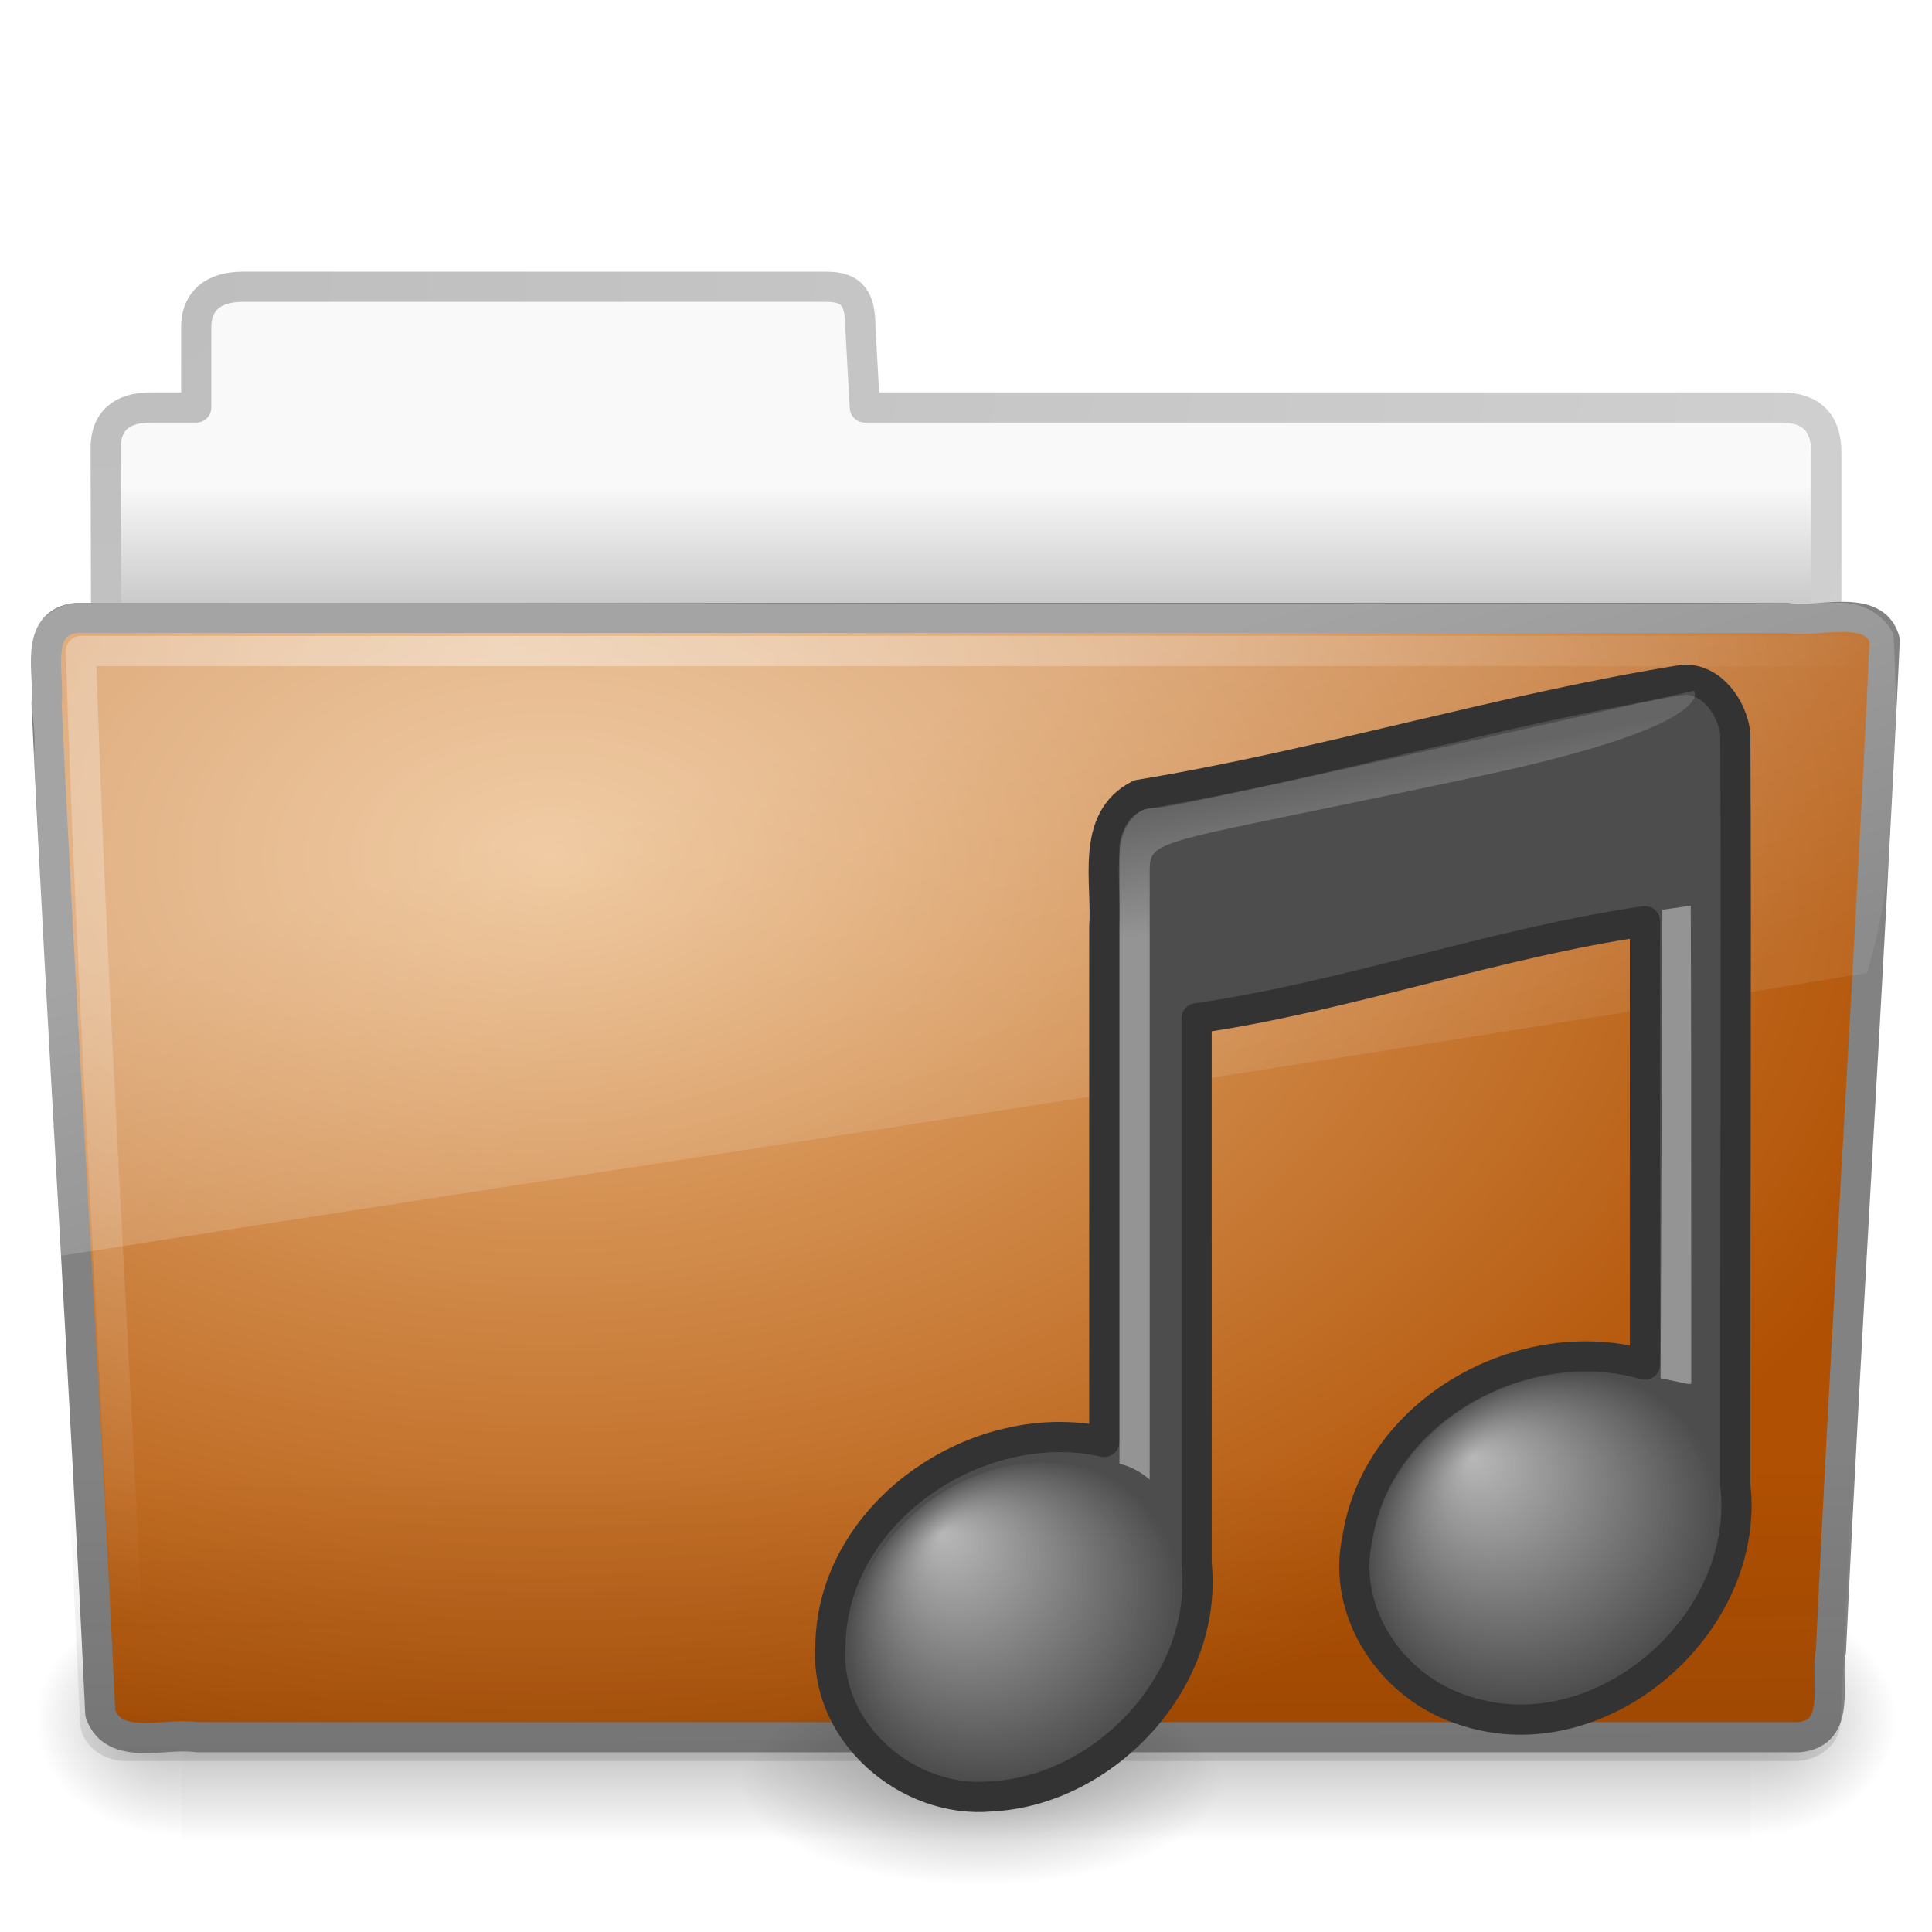
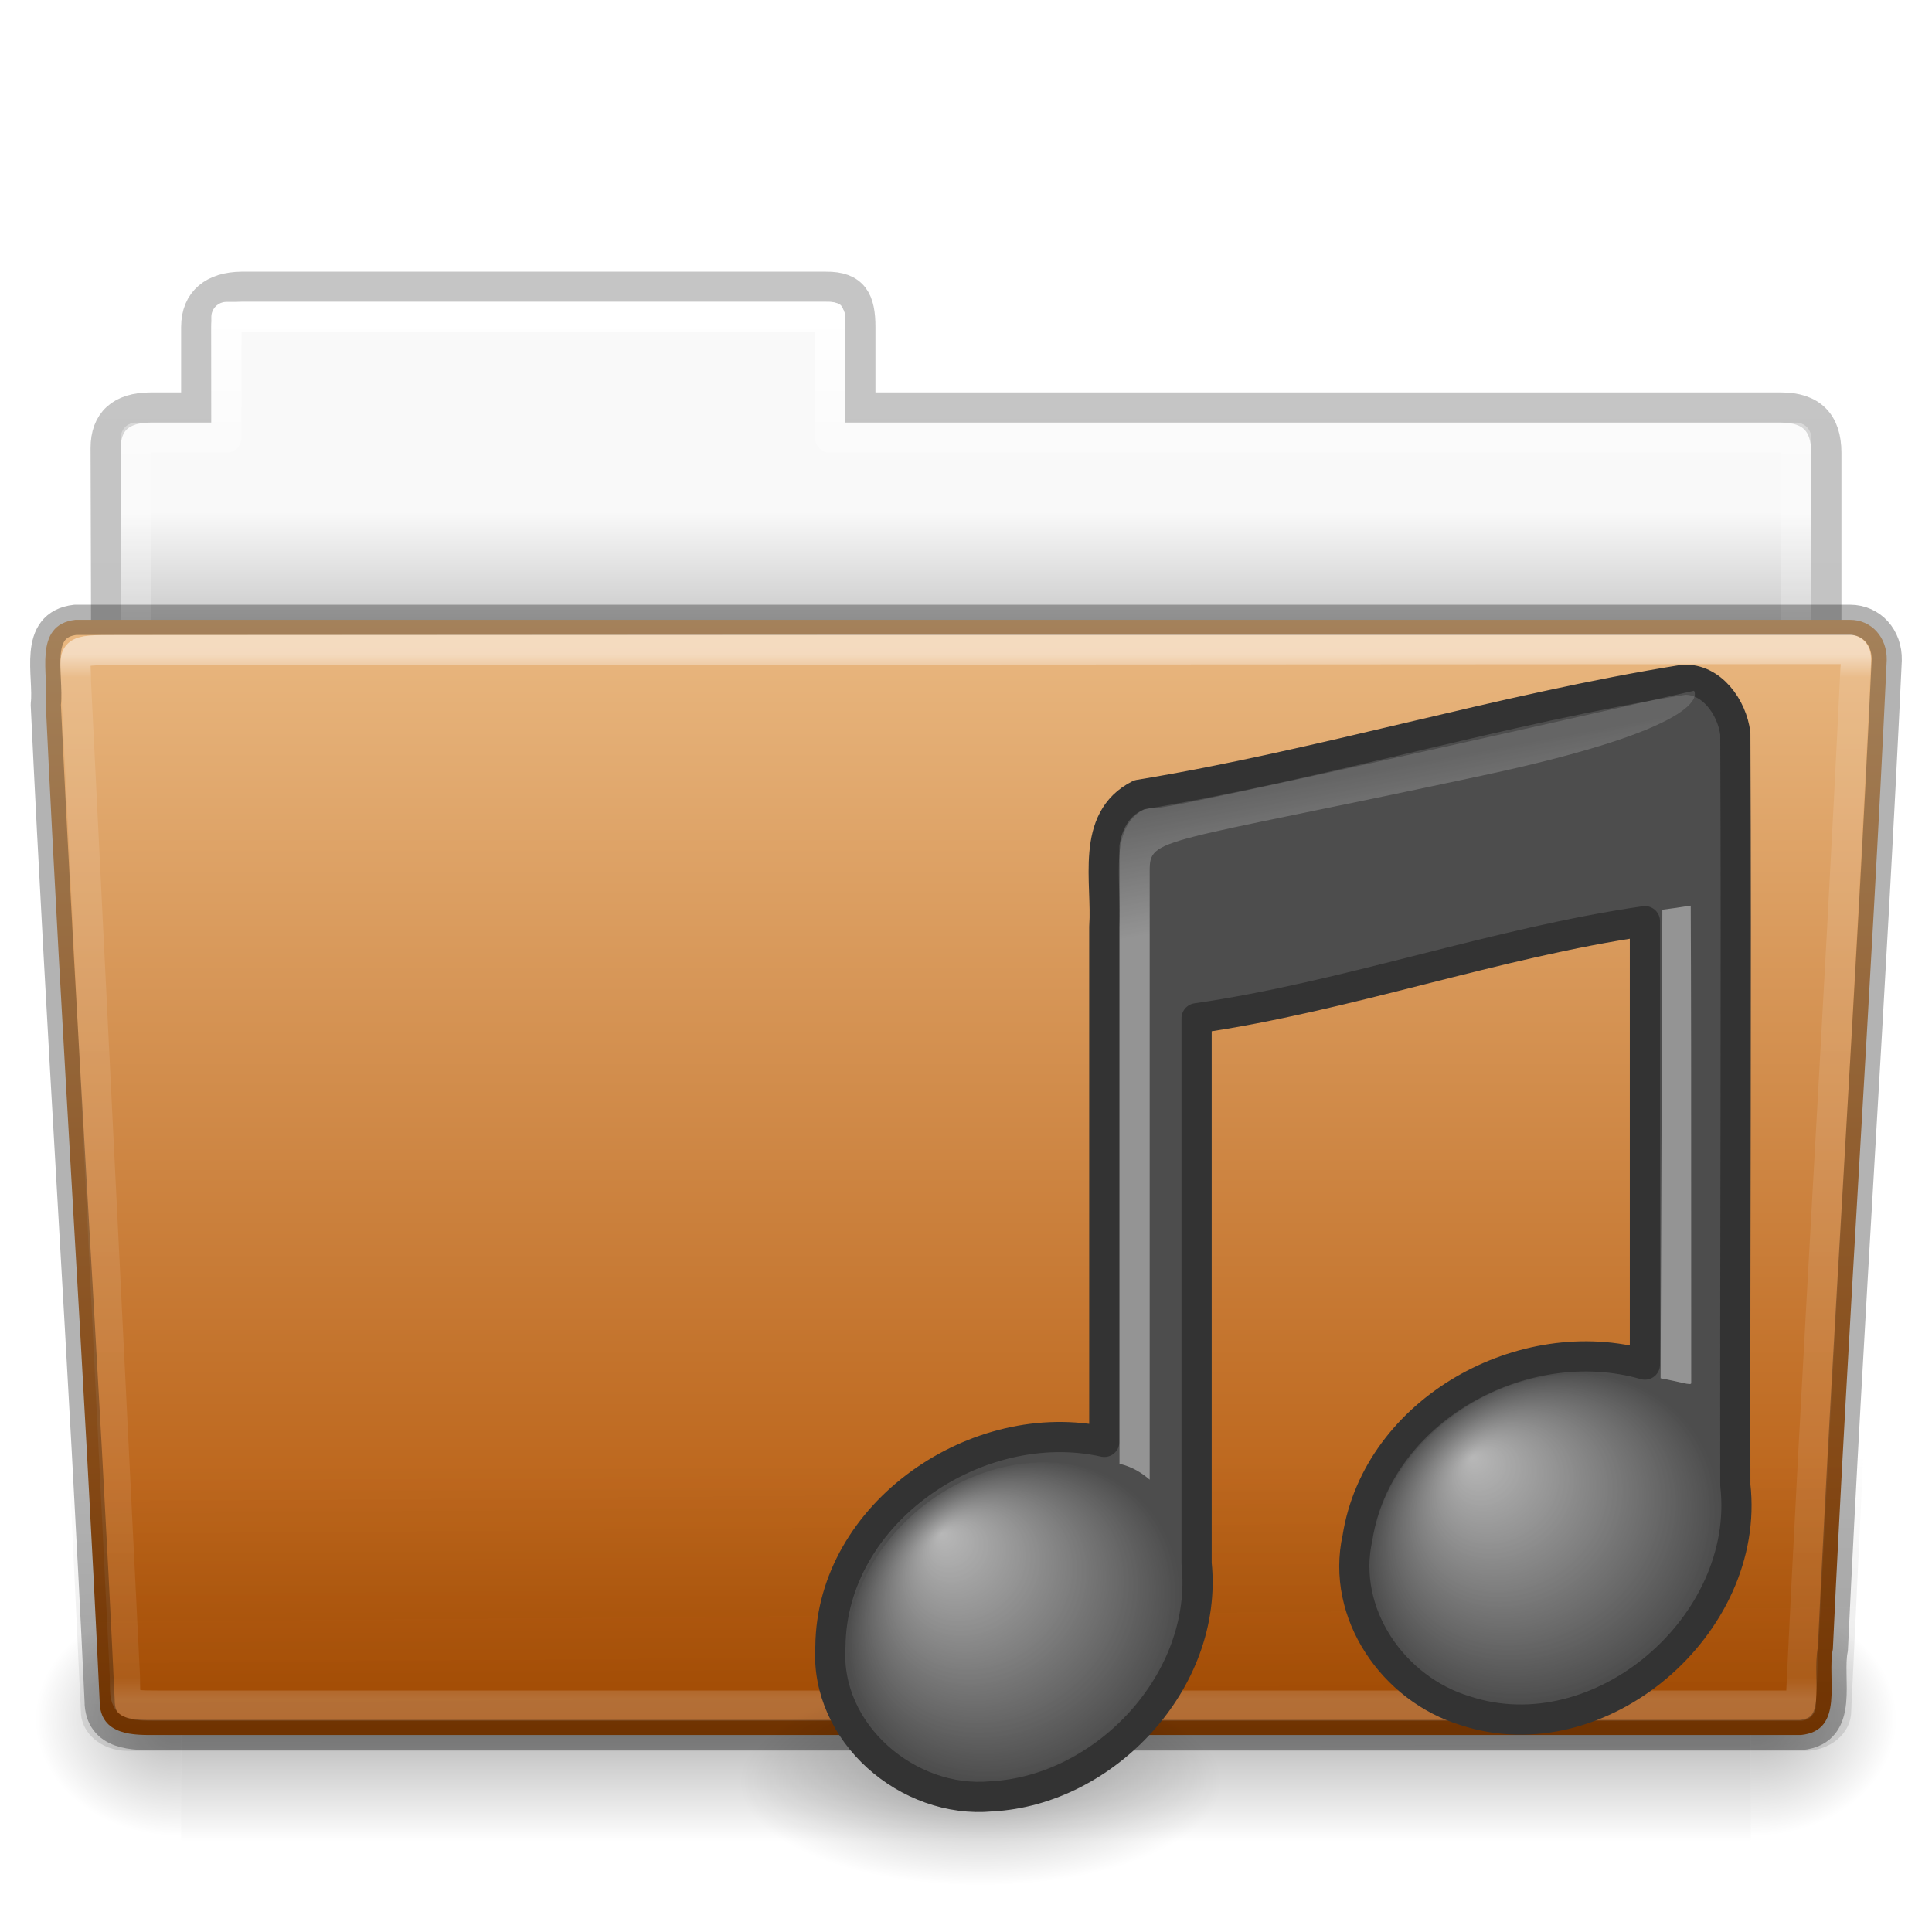
- <svg xmlns="http://www.w3.org/2000/svg" xmlns:xlink="http://www.w3.org/1999/xlink" version="1.0" width="64" height="64" id="svg3415">
-   <defs id="defs3417">
+ <svg xmlns="http://www.w3.org/2000/svg" xmlns:xlink="http://www.w3.org/1999/xlink" width="64px" height="64px" id="svg23322" version="1.1">
+   <defs id="defs23324">
+     <linearGradient xlink:href="#linearGradient8272-8-8" id="linearGradient5640" gradientUnits="userSpaceOnUse" gradientTransform="matrix(1.321028,0,0,1.26798,-70.73077,0.1738125)" x1="97.539" y1="16.962" x2="97.539" y2="44.261" />
+     <linearGradient id="linearGradient8272-8-8">
+       <stop offset="0" style="stop-color:#ffffff;stop-opacity:1" id="stop8274-4" />
+       <stop offset="0.022" style="stop-color:#ffffff;stop-opacity:0.235" id="stop8276-5" />
+       <stop offset="0.979" style="stop-color:#ffffff;stop-opacity:0.157" id="stop8278-0" />
+       <stop offset="1" style="stop-color:#ffffff;stop-opacity:0.392" id="stop8280-5-9" />
+     </linearGradient>
+     <linearGradient xlink:href="#linearGradient6129-963-697-142-998-580-273-9" id="linearGradient5646" gradientUnits="userSpaceOnUse" gradientTransform="matrix(1.54329,0,0,1.310345,-5.03918,0.3448325)" x1="22.935" y1="49.629" x2="22.809" y2="36.658" />
+     <linearGradient id="linearGradient6129-963-697-142-998-580-273-9">
+       <stop id="stop2661-3" style="stop-color:#0a0a0a;stop-opacity:0.498" offset="0" />
+       <stop id="stop2663-33" style="stop-color:#0a0a0a;stop-opacity:0" offset="1" />
+     </linearGradient>
+     <linearGradient xlink:href="#linearGradient4632-0-6-4-4-4" id="linearGradient5654" gradientUnits="userSpaceOnUse" gradientTransform="matrix(0.5041322,0,0,0.4933339,73.84275,-1.453288)" x1="-91" y1="44" x2="-91" y2="119.06" />
+     <linearGradient id="linearGradient4632-0-6-4-4-4">
+       <stop style="stop-color:#eab982;stop-opacity:1;" offset="0" id="stop4634-4-4-7-4" />
+       <stop style="stop-color:#b05001;stop-opacity:1;" offset="1" id="stop4636-3-1-5-9" />
+     </linearGradient>
+     <radialGradient xlink:href="#linearGradient5060-820-8" id="radialGradient5662" gradientUnits="userSpaceOnUse" gradientTransform="matrix(-0.04016195,0,0,0.0329426,30.20379,40.92132)" cx="605.714" cy="486.648" fx="605.714" fy="486.648" r="117.143" />
+     <linearGradient id="linearGradient5060-820-8">
+       <stop id="stop2681-37" style="stop-color:#000000;stop-opacity:1" offset="0" />
+       <stop id="stop2683-05" style="stop-color:#000000;stop-opacity:0" offset="1" />
+     </linearGradient>
+     <linearGradient xlink:href="#linearGradient5048-585-1" id="linearGradient5668" gradientUnits="userSpaceOnUse" gradientTransform="matrix(0.1076923,0,0,0.03294117,-6.9233,40.92219)" x1="302.857" y1="366.648" x2="302.857" y2="609.505" />
+     <linearGradient id="linearGradient5048-585-1">
+       <stop id="stop2667-0" style="stop-color:#000000;stop-opacity:0" offset="0" />
+       <stop id="stop2669-91" style="stop-color:#000000;stop-opacity:1" offset="0.5" />
+       <stop id="stop2671-6" style="stop-color:#000000;stop-opacity:0" offset="1" />
+     </linearGradient>
+     <radialGradient xlink:href="#linearGradient5060-820-8" id="radialGradient5674" gradientUnits="userSpaceOnUse" gradientTransform="matrix(0.04016195,0,0,0.0329426,33.79576,40.92132)" cx="605.714" cy="486.648" fx="605.714" fy="486.648" r="117.143" />
+     <linearGradient xlink:href="#linearGradient9235-9" id="linearGradient5680" gradientUnits="userSpaceOnUse" gradientTransform="matrix(1.274967,0,0,1.218292,-67.15941,-0.3392075)" x1="97.539" y1="8.81" x2="97.539" y2="44.261" />
+     <linearGradient id="linearGradient9235-9">
+       <stop id="stop9237-7" style="stop-color:#ffffff;stop-opacity:1" offset="0" />
+       <stop id="stop9239-2-3" style="stop-color:#ffffff;stop-opacity:0.235" offset="0.109" />
+       <stop id="stop9241-1" style="stop-color:#ffffff;stop-opacity:0.157" offset="0.979" />
+       <stop id="stop9243-5" style="stop-color:#ffffff;stop-opacity:0.392" offset="1" />
+     </linearGradient>
+     <linearGradient xlink:href="#linearGradient3104-8-8-97-4-6-11-5-5-1-0-5" id="linearGradient5686" gradientUnits="userSpaceOnUse" gradientTransform="matrix(1.056377,0,0,1.077055,69.97493,-2.529648)" x1="-51.786" y1="53.514" x2="-51.786" y2="3.634" />
+     <linearGradient id="linearGradient3104-8-8-97-4-6-11-5-5-1-0-5">
+       <stop offset="0" style="stop-color:#000000;stop-opacity:0.322" id="stop3106-5-4-3-5-0-2-1-0-1-2-7" />
+       <stop offset="1" style="stop-color:#000000;stop-opacity:0.278" id="stop3108-4-3-7-8-2-0-7-9-4-9-4-5" />
+     </linearGradient>
+     <linearGradient id="linearGradient6404-7-5-7">
+       <stop id="stop6406-1-8-2" style="stop-color:#f9f9f9;stop-opacity:1" offset="0" />
+       <stop id="stop6408-9-6-4" style="stop-color:#c9c9c9;stop-opacity:1" offset="1" />
+     </linearGradient>
+     <linearGradient y2="16.998" x2="62.989" y1="14.091" x1="62.989" gradientTransform="matrix(1.313553,0,0,1.290055,-55.48584,-1.221858)" gradientUnits="userSpaceOnUse" id="linearGradient23320" xlink:href="#linearGradient6404-7-5-7" />
+     <linearGradient gradientUnits="userSpaceOnUse" y2="57.491" x2="30.312" y1="20.565" x1="30.312" id="linearGradient3849" xlink:href="#linearGradient7012-661-145-733-759-865-745" />
+     <radialGradient r="117.143" fy="486.648" fx="605.714" cy="486.648" cx="605.714" gradientTransform="matrix(0.04016195,0,0,0.0329426,33.79598,40.92132)" gradientUnits="userSpaceOnUse" id="radialGradient3079" xlink:href="#linearGradient5060-820" />
+     <radialGradient r="21" fy="-17.821" fx="3" cy="-17.821" cx="3" gradientTransform="matrix(-1.7093459e-8,2.271325,-2.895168,-1.9343515e-8,-48.59332,2.397238)" gradientUnits="userSpaceOnUse" id="radialGradient3076" xlink:href="#linearGradient3484" />
+     <linearGradient y2="16.19" x2="62.989" y1="13.183" x1="62.989" gradientTransform="matrix(1.340771,0,0,1.324935,-134.0678,-1.388103)" gradientUnits="userSpaceOnUse" id="linearGradient3074" xlink:href="#linearGradient6404" />
+     <linearGradient y2="609.505" x2="302.857" y1="366.648" x1="302.857" gradientTransform="matrix(0.1076923,0,0,0.03294117,-6.923077,40.92219)" gradientUnits="userSpaceOnUse" id="linearGradient3071" xlink:href="#linearGradient5048-585" />
+     <radialGradient r="117.143" fy="486.648" fx="605.714" cy="486.648" cx="605.714" gradientTransform="matrix(-0.04016195,0,0,0.0329426,30.20402,40.92132)" gradientUnits="userSpaceOnUse" id="radialGradient3068" xlink:href="#linearGradient5060-820" />
+     <linearGradient y2="15.944" x2="65.34" y1="45.114" x1="82.453" gradientTransform="matrix(1.3408,0,0,1.326459,-72.46264,-1.603228)" gradientUnits="userSpaceOnUse" id="linearGradient3065" xlink:href="#linearGradient3390" />
+     <linearGradient y2="36.658" x2="22.809" y1="49.629" x1="22.935" gradientTransform="matrix(1.53477,0,0,1.327012,-5.020614,-0.04854157)" gradientUnits="userSpaceOnUse" id="linearGradient3060" xlink:href="#linearGradient6129-963-697-142-998-580-273" />
+     <radialGradient r="20.98" fy="8.302" fx="7.265" cy="8.302" cx="7.265" gradientTransform="matrix(0,1.606606,-2.181654,0,34.68554,9.28484)" gradientUnits="userSpaceOnUse" id="radialGradient3057" xlink:href="#linearGradient6087-437-184-795-110-662-495" />
+     <linearGradient y2="33.955" x2="15.215" y1="22.292" x1="11.566" gradientTransform="matrix(1.340771,0,0,1.33,-0.3733138,-1.309981)" gradientUnits="userSpaceOnUse" id="linearGradient3054" xlink:href="#linearGradient8265-821-176-38-919-66-249" />
+     <linearGradient gradientTransform="matrix(1.340771,0,0,1.33,-0.3733138,-1.309981)" gradientUnits="userSpaceOnUse" xlink:href="#linearGradient8265-821-176-38-919-66-249" id="linearGradient2576" y2="33.955" x2="15.215" y1="22.292" x1="11.566" />
+     <linearGradient id="linearGradient8265-821-176-38-919-66-249">
+       <stop offset="0" style="stop-color:#ffffff;stop-opacity:0.275" id="stop2687" />
+       <stop offset="1" style="stop-color:#ffffff;stop-opacity:0.078" id="stop2689" />
+     </linearGradient>
+     <radialGradient gradientTransform="matrix(0,1.606606,-2.181654,0,34.68554,9.28484)" gradientUnits="userSpaceOnUse" xlink:href="#linearGradient6087-437-184-795-110-662-495" id="radialGradient2579" fy="8.302" fx="7.265" r="20.98" cy="8.302" cx="7.265" />
+     <linearGradient id="linearGradient6087-437-184-795-110-662-495">
+       <stop offset="0" style="stop-color:#ffffff;stop-opacity:0.4" id="stop2693" />
+       <stop offset="1" style="stop-color:#ffffff;stop-opacity:0" id="stop2695" />
+     </linearGradient>
+     <linearGradient gradientTransform="matrix(1.53477,0,0,1.327012,-5.020614,-0.04854157)" gradientUnits="userSpaceOnUse" xlink:href="#linearGradient6129-963-697-142-998-580-273" id="linearGradient2582" y2="36.658" x2="22.809" y1="49.629" x1="22.935" />
+     <linearGradient id="linearGradient6129-963-697-142-998-580-273">
+       <stop offset="0" style="stop-color:#0a0a0a;stop-opacity:0.498" id="stop2661" />
+       <stop offset="1" style="stop-color:#0a0a0a;stop-opacity:0" id="stop2663" />
+     </linearGradient>
+     <radialGradient gradientTransform="matrix(2.097939,-1.2620327e-7,8.2824269e-8,1.347533,-115.9678,9.353733)" gradientUnits="userSpaceOnUse" xlink:href="#linearGradient7012-661-145-733-759-865-745" id="radialGradient2585" fy="14.113" fx="63.969" r="23.097" cy="14.113" cx="63.969" />
+     <linearGradient id="linearGradient7012-661-145-733-759-865-745">
+       <stop offset="0" style="stop-color:#aacb7d;stop-opacity:1" id="stop2699" />
+       <stop offset="1" style="stop-color:#709937;stop-opacity:1" id="stop2701" />
+     </linearGradient>
+     <linearGradient gradientTransform="matrix(1.3408,0,0,1.326459,-72.46264,-1.603228)" gradientUnits="userSpaceOnUse" xlink:href="#linearGradient3390" id="linearGradient2587" y2="15.944" x2="65.34" y1="45.114" x1="82.453" />
+     <linearGradient id="linearGradient3390">
+       <stop offset="0" style="stop-color:#51751e;stop-opacity:1" id="stop3392" />
+       <stop offset="1" style="stop-color:#51751e;stop-opacity:1" id="stop3394" />
+     </linearGradient>
+     <radialGradient gradientTransform="matrix(-0.04016195,0,0,0.0329426,30.20402,40.92132)" gradientUnits="userSpaceOnUse" xlink:href="#linearGradient5060-820" id="radialGradient3403" fy="486.648" fx="605.714" r="117.143" cy="486.648" cx="605.714" />
+     <linearGradient id="linearGradient5060-820">
+       <stop offset="0" style="stop-color:#000000;stop-opacity:1" id="stop2681" />
+       <stop offset="1" style="stop-color:#000000;stop-opacity:0" id="stop2683" />
+     </linearGradient>
+     <linearGradient gradientTransform="matrix(0.1076923,0,0,0.03294117,-6.923077,40.92219)" gradientUnits="userSpaceOnUse" xlink:href="#linearGradient5048-585" id="linearGradient3409" y2="609.505" x2="302.857" y1="366.648" x1="302.857" />
+     <linearGradient id="linearGradient5048-585">
+       <stop offset="0" style="stop-color:#000000;stop-opacity:0" id="stop2667" />
+       <stop offset="0.5" style="stop-color:#000000;stop-opacity:1" id="stop2669" />
+       <stop offset="1" style="stop-color:#000000;stop-opacity:0" id="stop2671" />
+     </linearGradient>
+     <linearGradient gradientTransform="matrix(1.340771,0,0,1.324935,-134.0678,-1.388103)" gradientUnits="userSpaceOnUse" xlink:href="#linearGradient6404" id="linearGradient3398" y2="16.19" x2="62.989" y1="13.183" x1="62.989" />
+     <linearGradient id="linearGradient6404">
+       <stop offset="0" style="stop-color:#f9f9f9;stop-opacity:1" id="stop6406" />
+       <stop offset="1" style="stop-color:#c9c9c9;stop-opacity:1" id="stop6408" />
+     </linearGradient>
+     <radialGradient gradientTransform="matrix(-1.7093459e-8,2.271325,-2.895168,-1.9343515e-8,-48.59332,2.397238)" gradientUnits="userSpaceOnUse" xlink:href="#linearGradient3484" id="radialGradient3396" fy="-17.821" fx="3" r="21" cy="-17.821" cx="3" />
+     <linearGradient id="linearGradient3484">
+       <stop offset="0" style="stop-color:#bdbdbd;stop-opacity:1" id="stop3486" />
+       <stop offset="1" style="stop-color:#d0d0d0;stop-opacity:1" id="stop3488" />
+     </linearGradient>
+     <radialGradient gradientTransform="matrix(0.04016195,0,0,0.0329426,33.79598,40.92132)" gradientUnits="userSpaceOnUse" xlink:href="#linearGradient5060-820" id="radialGradient3413" fy="486.648" fx="605.714" r="117.143" cy="486.648" cx="605.714" />
+     <radialGradient gradientTransform="matrix(0.9584434,-0.1715415,0.033651,0.9119853,15.85347,19.16636)" gradientUnits="userSpaceOnUse" xlink:href="#linearGradient7067" id="radialGradient2950" fy="37.456" fx="14.688" r="5.738" cy="41.059" cx="17.059" />
+     <linearGradient id="linearGradient7067">
+       <stop offset="0" style="stop-color:#ffffff;stop-opacity:1" id="stop7069" />
+       <stop offset="1" style="stop-color:#ffffff;stop-opacity:0" id="stop7071" />
+     </linearGradient>
+     <linearGradient gradientTransform="matrix(0.3228678,0,0,0.3243297,29.7188,-13.75783)" gradientUnits="userSpaceOnUse" xlink:href="#linearGradient2372" id="linearGradient2952" y2="125.391" x2="26.257" y1="137.539" x1="28.503" />
+     <linearGradient id="linearGradient2372">
+       <stop offset="0" style="stop-color:#ffffff;stop-opacity:1" id="stop2374" />
+       <stop offset="1" style="stop-color:#ffffff;stop-opacity:0.345" id="stop2376" />
+     </linearGradient>
+     <radialGradient gradientTransform="matrix(1.009164,-0.1636283,0.02202691,0.9432895,33.03823,14.99091)" gradientUnits="userSpaceOnUse" xlink:href="#linearGradient3668" id="radialGradient2954" fy="37.841" fx="14.758" r="5.738" cy="41.059" cx="17.059" />
+     <linearGradient id="linearGradient3668">
+       <stop offset="0" style="stop-color:#ffffff;stop-opacity:1" id="stop3670" />
+       <stop offset="1" style="stop-color:#ffffff;stop-opacity:0" id="stop3672" />
+     </linearGradient>
+     <linearGradient gradientTransform="matrix(0.4456368,0,0,0.3243297,44.6525,-18.43727)" gradientUnits="userSpaceOnUse" xlink:href="#linearGradient2372" id="linearGradient2454" y2="125.391" x2="26.257" y1="144.117" x1="28.739" />
+     <radialGradient gradientTransform="matrix(1.009131,0,0,0.4333737,9.372194,39.14792)" gradientUnits="userSpaceOnUse" xlink:href="#linearGradient5670-612-8" id="radialGradient3075" fy="45.867" fx="22.902" r="7.906" cy="45.867" cx="22.902" />
    <linearGradient id="linearGradient5670-612-8">
-       <stop id="stop3203-1" style="stop-color:#000000;stop-opacity:1" offset="0" />
-       <stop id="stop3205-0" style="stop-color:#000000;stop-opacity:0" offset="1" />
+       <stop offset="0" style="stop-color:#000000;stop-opacity:1" id="stop3203-1" />
+       <stop offset="1" style="stop-color:#000000;stop-opacity:0" id="stop3205-0" />
    </linearGradient>
-     <radialGradient cx="22.902" cy="45.867" r="7.906" fx="22.902" fy="45.867" id="radialGradient3075" xlink:href="#linearGradient5670-612-8" gradientUnits="userSpaceOnUse" gradientTransform="matrix(1.009131,0,0,0.4333737,9.372194,39.14792)" />
-     <linearGradient x1="28.739" y1="144.117" x2="26.257" y2="125.391" id="linearGradient2454" xlink:href="#linearGradient2372" gradientUnits="userSpaceOnUse" gradientTransform="matrix(0.4456368,0,0,0.3243297,44.6525,-18.43727)" />
-     <linearGradient id="linearGradient3668">
-       <stop id="stop3670" style="stop-color:#ffffff;stop-opacity:1" offset="0" />
-       <stop id="stop3672" style="stop-color:#ffffff;stop-opacity:0" offset="1" />
-     </linearGradient>
-     <radialGradient cx="17.059" cy="41.059" r="5.738" fx="14.758" fy="37.841" id="radialGradient2954" xlink:href="#linearGradient3668" gradientUnits="userSpaceOnUse" gradientTransform="matrix(1.009164,-0.1636283,2.202691e-2,0.9432895,33.03823,14.99091)" />
-     <linearGradient id="linearGradient2372">
-       <stop id="stop2374" style="stop-color:#ffffff;stop-opacity:1" offset="0" />
-       <stop id="stop2376" style="stop-color:#ffffff;stop-opacity:0.345" offset="1" />
-     </linearGradient>
-     <linearGradient x1="28.503" y1="137.539" x2="26.257" y2="125.391" id="linearGradient2952" xlink:href="#linearGradient2372" gradientUnits="userSpaceOnUse" gradientTransform="matrix(0.3228678,0,0,0.3243297,29.7188,-13.75783)" />
-     <linearGradient id="linearGradient7067">
-       <stop id="stop7069" style="stop-color:#ffffff;stop-opacity:1" offset="0" />
-       <stop id="stop7071" style="stop-color:#ffffff;stop-opacity:0" offset="1" />
-     </linearGradient>
-     <radialGradient cx="17.059" cy="41.059" r="5.738" fx="14.688" fy="37.456" id="radialGradient2950" xlink:href="#linearGradient7067" gradientUnits="userSpaceOnUse" gradientTransform="matrix(0.9584434,-0.1715415,3.3651e-2,0.9119853,15.85347,19.16636)" />
-     <radialGradient cx="605.714" cy="486.648" r="117.143" fx="605.714" fy="486.648" id="radialGradient3413" xlink:href="#linearGradient5060-820" gradientUnits="userSpaceOnUse" gradientTransform="matrix(0.04016195,0,0,0.0329426,33.79598,40.92132)" />
-     <linearGradient id="linearGradient3484">
-       <stop id="stop3486" style="stop-color:#bdbdbd;stop-opacity:1" offset="0" />
-       <stop id="stop3488" style="stop-color:#d0d0d0;stop-opacity:1" offset="1" />
-     </linearGradient>
-     <radialGradient cx="3" cy="-17.821" r="21" fx="3" fy="-17.821" id="radialGradient3396" xlink:href="#linearGradient3484" gradientUnits="userSpaceOnUse" gradientTransform="matrix(-1.7093459e-8,2.271325,-2.895168,-1.9343515e-8,-48.59332,2.397238)" />
-     <linearGradient id="linearGradient6404">
-       <stop id="stop6406" style="stop-color:#f9f9f9;stop-opacity:1" offset="0" />
-       <stop id="stop6408" style="stop-color:#c9c9c9;stop-opacity:1" offset="1" />
-     </linearGradient>
-     <linearGradient x1="62.989" y1="13.183" x2="62.989" y2="16.19" id="linearGradient3398" xlink:href="#linearGradient6404" gradientUnits="userSpaceOnUse" gradientTransform="matrix(1.340771,0,0,1.324935,-134.0678,-1.388103)" />
-     <linearGradient id="linearGradient5048-585">
-       <stop id="stop2667" style="stop-color:#000000;stop-opacity:0" offset="0" />
-       <stop id="stop2669" style="stop-color:#000000;stop-opacity:1" offset="0.5" />
-       <stop id="stop2671" style="stop-color:#000000;stop-opacity:0" offset="1" />
-     </linearGradient>
-     <linearGradient x1="302.857" y1="366.648" x2="302.857" y2="609.505" id="linearGradient3409" xlink:href="#linearGradient5048-585" gradientUnits="userSpaceOnUse" gradientTransform="matrix(0.1076923,0,0,0.03294117,-6.923077,40.92219)" />
-     <linearGradient id="linearGradient5060-820">
-       <stop id="stop2681" style="stop-color:#000000;stop-opacity:1" offset="0" />
-       <stop id="stop2683" style="stop-color:#000000;stop-opacity:0" offset="1" />
-     </linearGradient>
-     <radialGradient cx="605.714" cy="486.648" r="117.143" fx="605.714" fy="486.648" id="radialGradient3403" xlink:href="#linearGradient5060-820" gradientUnits="userSpaceOnUse" gradientTransform="matrix(-0.04016195,0,0,0.0329426,30.20402,40.92132)" />
-     <linearGradient id="linearGradient3390">
-       <stop id="stop3392" style="stop-color:#51751e;stop-opacity:1" offset="0" />
-       <stop id="stop3394" style="stop-color:#51751e;stop-opacity:1" offset="1" />
-     </linearGradient>
-     <linearGradient x1="82.453" y1="45.114" x2="65.34" y2="15.944" id="linearGradient2587" xlink:href="#linearGradient3390" gradientUnits="userSpaceOnUse" gradientTransform="matrix(1.3408,0,0,1.326459,-72.46264,-1.603228)" />
-     <linearGradient id="linearGradient7012-661-145-733-759-865-745">
-       <stop id="stop2699" style="stop-color:#eab882;stop-opacity:1;" offset="0" />
-       <stop id="stop2701" style="stop-color:#b05002;stop-opacity:1;" offset="1" />
-     </linearGradient>
-     <radialGradient cx="63.969" cy="14.113" r="23.097" fx="63.969" fy="14.113" id="radialGradient2585" xlink:href="#linearGradient7012-661-145-733-759-865-745" gradientUnits="userSpaceOnUse" gradientTransform="matrix(2.097939,-1.2620327e-7,8.2824269e-8,1.347533,-115.9678,9.353733)" />
-     <linearGradient id="linearGradient6129-963-697-142-998-580-273">
-       <stop id="stop2661" style="stop-color:#0a0a0a;stop-opacity:0.498" offset="0" />
-       <stop id="stop2663" style="stop-color:#0a0a0a;stop-opacity:0" offset="1" />
-     </linearGradient>
-     <linearGradient x1="22.935" y1="49.629" x2="22.809" y2="36.658" id="linearGradient2582" xlink:href="#linearGradient6129-963-697-142-998-580-273" gradientUnits="userSpaceOnUse" gradientTransform="matrix(1.53477,0,0,1.327012,-5.020614,-0.04854157)" />
-     <linearGradient id="linearGradient6087-437-184-795-110-662-495">
-       <stop id="stop2693" style="stop-color:#ffffff;stop-opacity:0.4" offset="0" />
-       <stop id="stop2695" style="stop-color:#ffffff;stop-opacity:0" offset="1" />
-     </linearGradient>
-     <radialGradient cx="7.265" cy="8.302" r="20.98" fx="7.265" fy="8.302" id="radialGradient2579" xlink:href="#linearGradient6087-437-184-795-110-662-495" gradientUnits="userSpaceOnUse" gradientTransform="matrix(0,1.606606,-2.181654,0,34.68554,9.28484)" />
-     <linearGradient id="linearGradient8265-821-176-38-919-66-249">
-       <stop id="stop2687" style="stop-color:#ffffff;stop-opacity:0.275" offset="0" />
-       <stop id="stop2689" style="stop-color:#ffffff;stop-opacity:0.078" offset="1" />
-     </linearGradient>
-     <linearGradient x1="11.566" y1="22.292" x2="15.215" y2="33.955" id="linearGradient2576" xlink:href="#linearGradient8265-821-176-38-919-66-249" gradientUnits="userSpaceOnUse" gradientTransform="matrix(1.340771,0,0,1.33,-0.3733138,-1.309981)" />
-     <linearGradient xlink:href="#linearGradient8265-821-176-38-919-66-249" id="linearGradient3822" gradientUnits="userSpaceOnUse" gradientTransform="matrix(1.340771,0,0,1.33,-0.3733138,-1.309981)" x1="11.566" y1="22.292" x2="15.215" y2="33.955" />
-     <radialGradient xlink:href="#linearGradient6087-437-184-795-110-662-495" id="radialGradient3825" gradientUnits="userSpaceOnUse" gradientTransform="matrix(0,1.606606,-2.181654,0,34.68554,9.28484)" cx="7.265" cy="8.302" fx="7.265" fy="8.302" r="20.98" />
-     <linearGradient xlink:href="#linearGradient6129-963-697-142-998-580-273" id="linearGradient3828" gradientUnits="userSpaceOnUse" gradientTransform="matrix(1.53477,0,0,1.327012,-5.020614,-0.04854157)" x1="22.935" y1="49.629" x2="22.809" y2="36.658" />
-     <radialGradient xlink:href="#linearGradient7012-661-145-733-759-865-745" id="radialGradient3831" gradientUnits="userSpaceOnUse" gradientTransform="matrix(2.097939,-1.2620327e-7,8.2824269e-8,1.347533,-115.9678,9.353733)" cx="63.969" cy="14.113" fx="63.969" fy="14.113" r="23.097" />
-     <radialGradient xlink:href="#linearGradient5060-820" id="radialGradient3836" gradientUnits="userSpaceOnUse" gradientTransform="matrix(-0.04016195,0,0,0.0329426,30.20402,40.92132)" cx="605.714" cy="486.648" fx="605.714" fy="486.648" r="117.143" />
-     <linearGradient xlink:href="#linearGradient5048-585" id="linearGradient3839" gradientUnits="userSpaceOnUse" gradientTransform="matrix(0.1076923,0,0,0.03294117,-6.923077,40.92219)" x1="302.857" y1="366.648" x2="302.857" y2="609.505" />
-     <linearGradient xlink:href="#linearGradient6404" id="linearGradient3842" gradientUnits="userSpaceOnUse" gradientTransform="matrix(1.340771,0,0,1.324935,-134.0678,-1.388103)" x1="62.989" y1="13.183" x2="62.989" y2="16.19" />
-     <radialGradient xlink:href="#linearGradient3484" id="radialGradient3844" gradientUnits="userSpaceOnUse" gradientTransform="matrix(-1.7093459e-8,2.271325,-2.895168,-1.9343515e-8,-48.59332,2.397238)" cx="3" cy="-17.821" fx="3" fy="-17.821" r="21" />
-     <radialGradient xlink:href="#linearGradient5060-820" id="radialGradient3847" gradientUnits="userSpaceOnUse" gradientTransform="matrix(0.04016195,0,0,0.0329426,33.79598,40.92132)" cx="605.714" cy="486.648" fx="605.714" fy="486.648" r="117.143" />
  </defs>
-   <path style="opacity:0.3;fill:url(#radialGradient3847);fill-opacity:1;fill-rule:nonzero;stroke:none;stroke-width:1;marker:none;visibility:visible;display:inline;overflow:visible" id="path3411" d="m 58,53 c 0,0 0,8 0,8 2.068,0.015 5,-1.792 5,-4 0,-2.208 -2.308,-3.999 -5,-3.999 z" />
-   <path style="fill:url(#linearGradient3842);fill-opacity:1;fill-rule:nonzero;stroke:url(#radialGradient3844);stroke-width:1;stroke-linecap:round;stroke-linejoin:round;stroke-miterlimit:4;stroke-opacity:1;stroke-dasharray:none;stroke-dashoffset:0;marker:none;visibility:visible;display:inline;overflow:visible;enable-background:accumulate" id="path2558" d="M 8,9.5 C 7.085,9.51 6.5,9.956 6.5,10.833 L 6.5,13.5 c 0,0 -1.506,0 -1.506,0 C 3.999,13.5 3.5,13.974 3.5,14.842 c 0.046,13.72 0,14.493 0,15.658 1.903,0 57,-4.933 57,-7.056 l 0,-8.444 c 0,-1 -0.5,-1.5 -1.5,-1.5 L 28.65,13.5 28.5,10.833 C 28.5,9.956 28.275,9.49 27.36,9.5 L 8,9.5 z" />
-   <rect style="opacity:0.3;fill:url(#linearGradient3839);fill-opacity:1;fill-rule:nonzero;stroke:none;stroke-width:1;marker:none;visibility:visible;display:inline;overflow:visible" id="rect4173" y="53" x="6" height="8" width="52" />
-   <path style="opacity:0.3;fill:url(#radialGradient3836);fill-opacity:1;fill-rule:nonzero;stroke:none;stroke-width:1;marker:none;visibility:visible;display:inline;overflow:visible" id="path5018" d="m 6,53 c 0,0 0,8 0,8 -2.068,0.015 -5,-1.792 -5,-4 0,-2.208 2.308,-3.999 5,-3.999 z" />
-   <path style="fill:url(#radialGradient3831);fill-opacity:1;stroke:#828282;stroke-width:0.999;stroke-linecap:round;stroke-linejoin:round;stroke-miterlimit:4;stroke-opacity:1;stroke-dasharray:none;stroke-dashoffset:0" id="path3388" d="m 2.526,20.468 c -1.438,0.164 -0.87,1.86 -0.985,2.813 0.526,11.235 1.258,22.244 1.781,33.479 0.458,1.281 2.138,0.625 3.202,0.788 17.69,0 35.38,0 53.07,0 1.461,-0.141 0.853,-1.867 1.059,-2.855 0.526,-11.235 1.258,-22.244 1.781,-33.479 -0.337,-1.266 -2.238,-0.562 -3.235,-0.746 -18.891,0 -37.782,0 -56.673,0 l 0,0 z" />
-   <path style="opacity:0.4;fill:url(#linearGradient3828);fill-opacity:1;stroke:none" id="path6127" d="m 2.386,19.857 58.855,5.36e-4 c 0.85,0 1.401,0.591 1.401,1.326 l -1.668,35.829 c 0,0.735 -0.685,1.327 -1.535,1.327 l -55.252,0 c -0.85,0 -1.535,-0.592 -1.535,-1.327 L 0.985,21.184 c 0,-0.735 0.551,-1.327 1.401,-1.327 z" />
-   <path style="fill:none;stroke:url(#radialGradient3825);stroke-width:1;stroke-linecap:round;stroke-linejoin:round;stroke-miterlimit:4;stroke-opacity:1;stroke-dasharray:none" id="path2435" d="m 61.673,21.565 c -18.142,0 -40.852,0 -58.994,0 C 3,32 3.713,43.316 4.229,54.192" />
-   <path style="fill:url(#linearGradient3822);fill-opacity:1;stroke:none" id="path3455" d="m 60.967,19.97 c -19.508,0.098 -39.023,-0.028 -58.533,0 C 0.011,20.517 1.315,23.251 1.13,24.986 1.428,30.523 1.563,36.085 1.962,41.607 22.074,38.464 42.087,35.479 61.847,32.231 c 1.047,-3.44 1.056,-7.542 0.881,-11.211 -0.307,-0.671 -1.055,-1.065 -1.761,-1.05 z" />
-   <path d="M 40.461,59.025 C 40.461,60.917 36.889,62.451 32.483,62.451 C 28.078,62.451 24.506,60.917 24.505,59.025 C 24.505,57.133 28.077,55.599 32.483,55.599 C 36.89,55.599 40.462,57.133 40.461,59.025 L 40.461,59.025 z" id="path4121" style="opacity:0.3;fill:url(#radialGradient3075);fill-opacity:1;stroke:none" />
-   <path d="M 55.769,22.519 C 49.762,23.48 43.738,25.342 37.735,26.328 C 36.102,27.147 36.686,29.23 36.581,30.699 C 36.581,37.054 36.581,41.409 36.581,47.764 C 32.386,46.829 27.545,50.102 27.509,54.547 C 27.32,57.402 30.075,59.768 32.846,59.506 C 36.602,59.314 40.041,55.675 39.639,51.789 C 39.639,45.434 39.639,40.087 39.639,33.732 C 44.593,33.017 49.536,31.232 54.49,30.516 C 54.49,35.415 54.49,40.305 54.49,45.205 C 50.47,44.047 45.634,46.701 44.968,50.945 C 44.411,53.446 46.159,55.959 48.546,56.674 C 53.014,58.139 58.012,53.819 57.485,49.199 C 57.473,40.534 57.523,32.969 57.485,24.304 C 57.38,23.443 56.707,22.475 55.769,22.519 L 55.769,22.519 z" id="path3406" style="fill:#4d4d4d;fill-opacity:1;stroke:#333333;stroke-width:1;stroke-linecap:round;stroke-linejoin:round;stroke-miterlimit:4;stroke-dasharray:none;stroke-opacity:1" />
-   <path d="M 55.009,45.657 L 55.068,30.135 C 55.694,30.054 55.164,30.122 56.008,30 C 56.02,33.086 56.024,34.165 56.024,45.82 C 56.024,45.907 55.66,45.777 55.009,45.657 L 55.009,45.657 L 55.009,45.657 z" id="path3996" style="opacity:0.4;fill:url(#linearGradient2454);fill-opacity:1;fill-rule:evenodd;stroke:none" />
-   <path d="M 56.949,49.944 C 56.949,52.889 54.356,55.718 51.158,56.262 C 47.959,56.806 45.367,54.861 45.367,51.916 C 45.367,48.971 47.959,46.142 51.158,45.598 C 54.356,45.054 56.949,46.999 56.949,49.944 z" id="path2716" style="opacity:0.6;fill:url(#radialGradient2954);fill-opacity:1;stroke:none" />
-   <path d="M 37.085,48.486 L 37.085,28.015 C 37.085,28.015 37.202,26.768 38.26,26.764 C 38.352,26.923 56.117,22.882 56.117,22.882 C 56.117,22.882 57,24 49.114,25.689 C 38.312,28.003 38.085,27.722 38.085,28.851 C 38.085,32.18 38.085,36.893 38.085,49.015 C 37.85,48.815 37.557,48.606 37.085,48.486 L 37.085,48.486 L 37.085,48.486 z" id="path2720" style="opacity:0.4;fill:url(#linearGradient2952);fill-opacity:1;fill-rule:evenodd;stroke:none" />
-   <path d="M 39.085,52.732 C 39.085,55.58 36.623,58.316 33.585,58.842 C 30.547,59.369 28.085,57.487 28.085,54.639 C 28.085,51.79 30.547,49.054 33.585,48.528 C 36.623,48.001 39.085,49.883 39.085,52.732 L 39.085,52.732 z" id="path2712" style="opacity:0.6;fill:url(#radialGradient2950);fill-opacity:1;stroke:none" />
+   <g id="layer1">
+     <path id="use11230" d="m 7.5,10 c -0.277,0 -0.5,0.223 -0.5,0.5 l 0,3.5 -2.5,0 c -0.277,0 -0.5,0.223 -0.5,0.5 l 0,9.5 c 0,0.277 0.223,0.5 0.5,0.5 l 55,0 c 0.277,0 0.5,-0.223 0.5,-0.5 l 0,-9.5 c 0,-0.277 -0.223,-0.5 -0.5,-0.5 l -31.5,0 0,-3.5 c 0,-0.277 -0.223,-0.5 -0.5,-0.5 l -20,0 z" style="color:#000000;fill:url(#linearGradient23320);fill-opacity:1;fill-rule:nonzero;stroke:none;stroke-width:1;marker:none;visibility:visible;display:inline;overflow:visible;enable-background:accumulate" />
+     <path d="m 8,9.5 c -0.915,0.01 -1.5,0.456 -1.5,1.333 l 0,2.667 -1.506,0 c -0.995,0 -1.494,0.474 -1.494,1.342 0.046,13.72 0,14.493 0,15.658 1.903,0 57,-4.933 57,-7.056 l 0,-8.444 c 0,-1 -0.5,-1.5 -1.5,-1.5 l -30.5,0 0,-2.667 c 0,-0.877 -0.225,-1.344 -1.14,-1.333 z" id="use11232" style="opacity:0.8;color:#000000;fill:none;stroke:url(#linearGradient5686);stroke-width:1;stroke-linecap:butt;stroke-linejoin:miter;stroke-miterlimit:4;stroke-opacity:1;stroke-dasharray:none;stroke-dashoffset:0;marker:none;visibility:visible;display:inline;overflow:visible;enable-background:accumulate" />
+     <path id="use11234" d="m 7.5,10.5 0,4 -3,0 0,10 55,0 0,-10 -32,0 0,-4 -20,0 z" style="color:#000000;fill:none;stroke:url(#linearGradient5680);stroke-width:1;stroke-linecap:round;stroke-linejoin:round;stroke-miterlimit:4;stroke-opacity:1;stroke-dasharray:none;stroke-dashoffset:0;marker:none;visibility:visible;display:inline;overflow:visible;enable-background:accumulate" />
+     <path d="m 58,53 c 0,0 0,8 0,8 2.068,0.015 5,-1.792 5,-4 0,-2.208 -2.308,-3.999 -5,-3.999 z" id="use11236" style="opacity:0.3;fill:url(#radialGradient5674);fill-opacity:1;fill-rule:nonzero;stroke:none;stroke-width:1;marker:none;visibility:visible;display:inline;overflow:visible" />
+     <rect width="52" height="8" x="6" y="53" id="use11238" style="opacity:0.3;fill:url(#linearGradient5668);fill-opacity:1;fill-rule:nonzero;stroke:none;stroke-width:1;marker:none;visibility:visible;display:inline;overflow:visible" />
+     <path d="m 6,53 c 0,0 0,8 0,8 -2.068,0.015 -5,-1.792 -5,-4 0,-2.208 2.308,-3.999 5,-3.999 z" id="use11240" style="opacity:0.3;fill:url(#radialGradient5662);fill-opacity:1;fill-rule:nonzero;stroke:none;stroke-width:1;marker:none;visibility:visible;display:inline;overflow:visible" />
+     <path d="m 2.503,20.532 c -1.44,0.163 -0.871,1.853 -0.986,2.803 0.527,11.193 1.26,21.809 1.783,33.002 0,1.19 1.195,1.137 1.865,1.137 0,0 36.774,0 54.491,0 1.463,-0.141 0.855,-1.86 1.06,-2.844 0.527,-11.193 1.26,-21.569 1.784,-32.762 0.018,-0.752 -0.501,-1.335 -1.215,-1.335 0,0 -39.863,0 -58.782,0 z" id="use11242" style="color:#000000;fill:url(#linearGradient5654);fill-opacity:1;fill-rule:nonzero;stroke:none;stroke-width:1;marker:none;visibility:visible;display:inline;overflow:visible;enable-background:accumulate" />
+     <path d="m 2.409,20 59.182,5.3e-4 c 0.855,0 1.409,0.584 1.409,1.31 l -1.677,35.379 c 0,0.726 -0.688,1.31 -1.543,1.31 l -55.558,0 c -0.855,0 -1.543,-0.584 -1.543,-1.31 l -1.677,-35.379 c 0,-0.726 0.554,-1.31 1.409,-1.31 z" id="use11244" style="opacity:0.4;fill:url(#linearGradient5646);fill-opacity:1;stroke:none" />
+     <path id="use11246" d="m 61.068,21.5 -57.118,0.031 c -1.709,0 -1.434,0.034 -1.434,1.076 l 1.621,32.914 c 0.016,0.943 -0.066,0.979 1.073,0.979 0,0 36.778,0 54.44,0 0.54,-11.582 1.258,-22.682 1.815,-34.322 0.052,-0.555 0.013,-0.678 -0.396,-0.678 z" style="opacity:0.5;color:#000000;fill:none;stroke:url(#linearGradient5640);stroke-width:1;stroke-linecap:round;stroke-linejoin:round;stroke-miterlimit:4;stroke-opacity:1;stroke-dasharray:none;stroke-dashoffset:0;marker:none;visibility:visible;display:inline;overflow:visible;enable-background:accumulate" />
+     <path d="m 2.503,20.532 c -1.44,0.163 -0.871,1.853 -0.986,2.803 0.527,11.193 1.26,21.809 1.783,33.002 0,1.19 1.195,1.137 1.865,1.137 0,0 36.774,0 54.491,0 1.463,-0.141 0.855,-1.86 1.06,-2.844 0.527,-11.193 1.26,-21.569 1.784,-32.762 0.018,-0.752 -0.501,-1.335 -1.215,-1.335 0,0 -39.863,0 -58.782,0 z" id="use11242-8" style="opacity:0.3;color:#000000;fill:none;stroke:#000000;stroke-width:1;stroke-linecap:round;stroke-linejoin:round;stroke-miterlimit:4;stroke-opacity:1;stroke-dasharray:none;stroke-dashoffset:0;marker:none;visibility:visible;display:inline;overflow:visible;enable-background:accumulate" />
+     <g id="g3059" transform="translate(-2.0489772e-4,0)">
+       <path d="m 40.461,59.025 c -6.98e-4,1.892 -3.572,3.426 -7.978,3.426 -4.406,0 -7.977,-1.534 -7.978,-3.426 -6.98e-4,-1.892 3.571,-3.427 7.978,-3.427 4.407,0 7.979,1.534 7.978,3.427 l 0,0 z" id="path4121" style="opacity:0.3;fill:url(#radialGradient3075);fill-opacity:1;stroke:none" />
+       <path d="m 55.769,22.519 c -6.007,0.961 -12.031,2.823 -18.034,3.809 -1.634,0.82 -1.049,2.902 -1.154,4.371 -1e-6,6.355 0,10.71 0,17.065 -4.195,-0.935 -9.036,2.338 -9.072,6.783 -0.189,2.855 2.566,5.22 5.337,4.959 3.756,-0.193 7.195,-3.831 6.793,-7.717 -1e-6,-6.356 0,-11.702 0,-18.058 4.954,-0.714 9.898,-2.5 14.851,-3.216 -2e-6,4.899 0,9.789 0,14.689 -4.02,-1.158 -8.856,1.497 -9.522,5.74 -0.557,2.501 1.191,5.014 3.578,5.729 4.468,1.465 9.466,-2.855 8.939,-7.475 -0.012,-8.665 0.038,-16.23 0,-24.895 -0.105,-0.861 -0.778,-1.829 -1.716,-1.785 l 0,0 z" id="path3406" style="fill:#4d4d4d;fill-opacity:1;stroke:#333333;stroke-width:1;stroke-linecap:round;stroke-linejoin:round;stroke-miterlimit:4;stroke-opacity:1;stroke-dasharray:none" />
+       <path d="M 55.009,45.657 55.068,30.135 c 0.626,-0.081 0.096,-0.013 0.94,-0.135 0.012,3.086 0.016,4.165 0.016,15.82 0,0.087 -0.365,-0.044 -1.015,-0.163 l 3e-6,0 0,0 z" id="path3996" style="opacity:0.4;fill:url(#linearGradient2454);fill-opacity:1;fill-rule:evenodd;stroke:none" />
+       <path d="m 56.949,49.944 c 0,2.945 -2.593,5.773 -5.791,6.318 -3.198,0.544 -5.791,-1.401 -5.791,-4.346 0,-2.945 2.593,-5.773 5.791,-6.318 3.198,-0.544 5.791,1.401 5.791,4.346 z" id="path2716" style="opacity:0.6;fill:url(#radialGradient2954);fill-opacity:1;stroke:none" />
+       <path d="m 37.085,48.486 0,-20.471 c 0,0 0.117,-1.247 1.175,-1.251 0.092,0.159 17.856,-3.882 17.856,-3.882 0,0 0.883,1.118 -7.002,2.807 -10.802,2.314 -11.029,2.033 -11.029,3.162 0,3.329 0,8.043 0,20.165 -0.235,-0.201 -0.528,-0.409 -1,-0.529 l 0,0 0,0 z" id="path2720" style="opacity:0.4;fill:url(#linearGradient2952);fill-opacity:1;fill-rule:evenodd;stroke:none" />
+       <path d="m 39.085,52.732 c 0,2.848 -2.462,5.584 -5.5,6.111 -3.038,0.527 -5.5,-1.356 -5.5,-4.204 0,-2.848 2.462,-5.584 5.5,-6.111 3.038,-0.527 5.5,1.356 5.5,4.204 l 0,0 z" id="path2712" style="opacity:0.6;fill:url(#radialGradient2950);fill-opacity:1;stroke:none" />
+     </g>
+   </g>
</svg>
